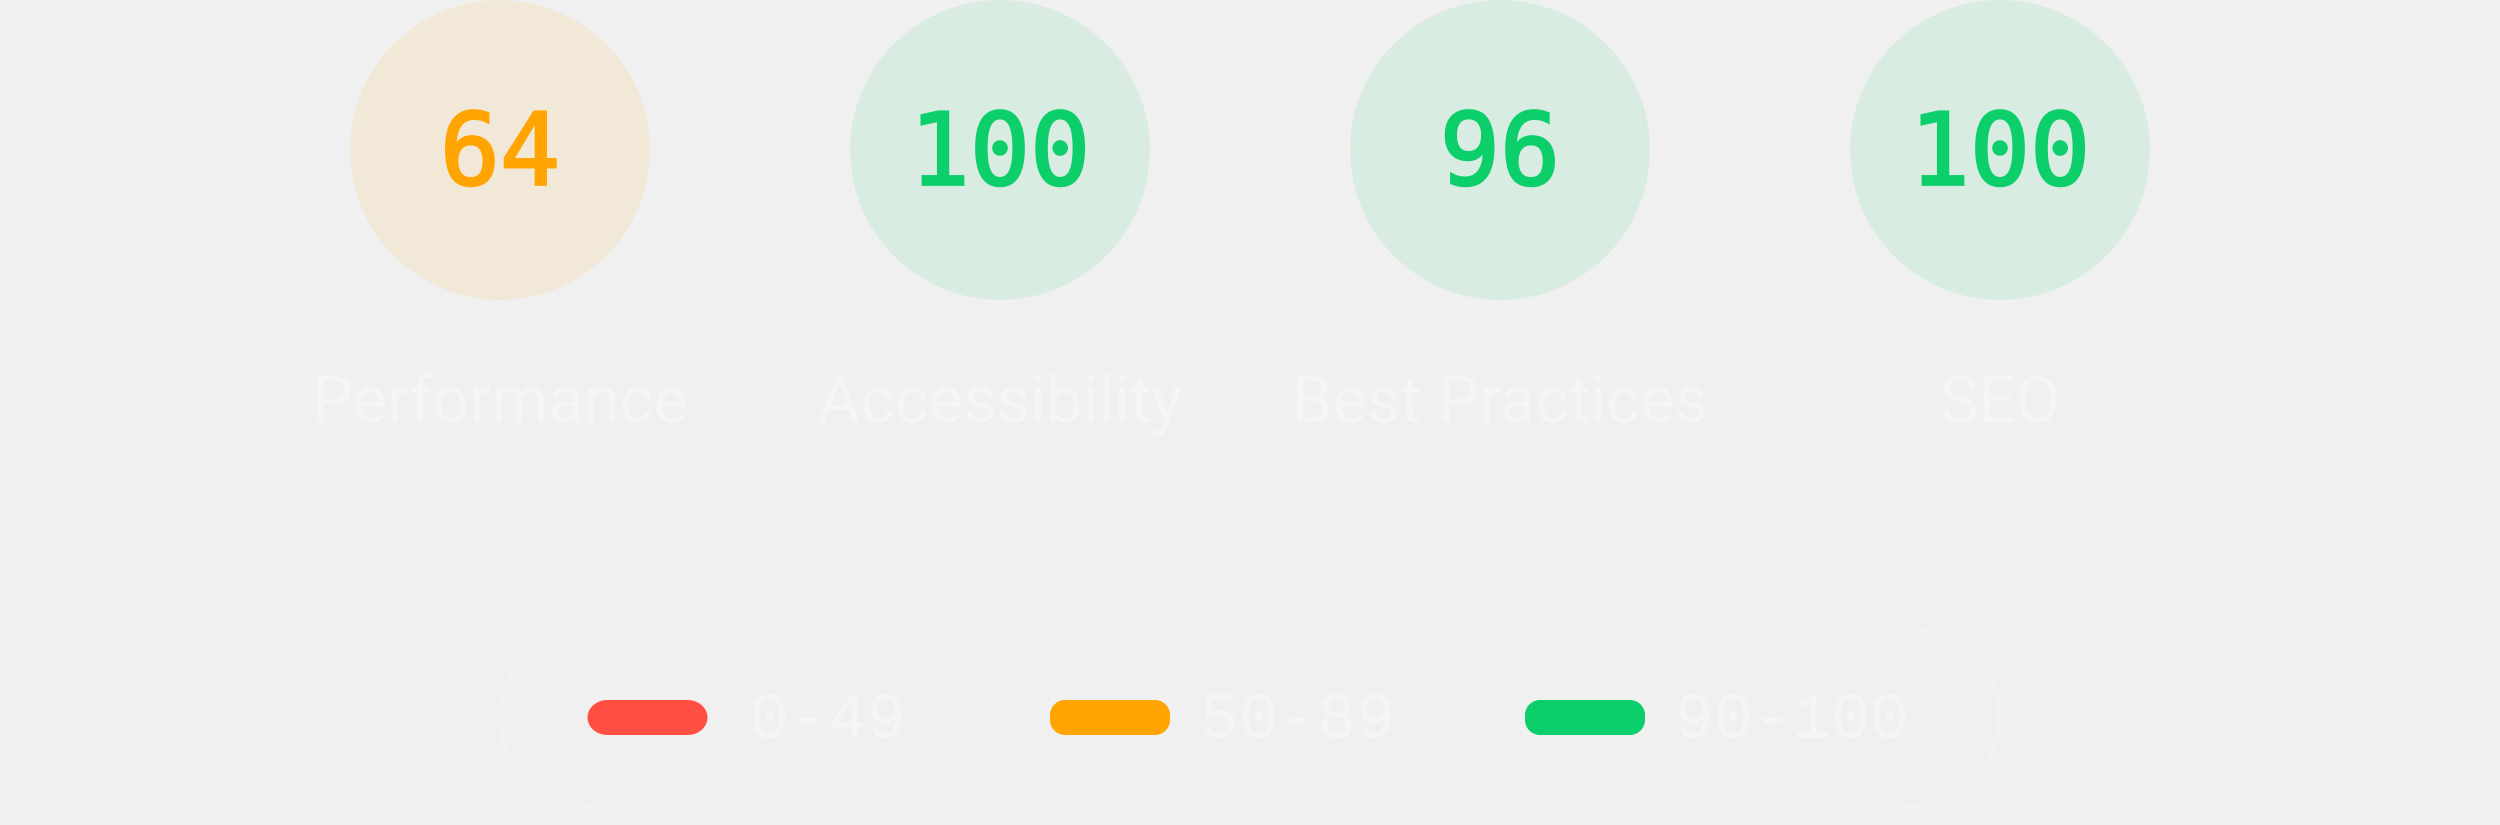
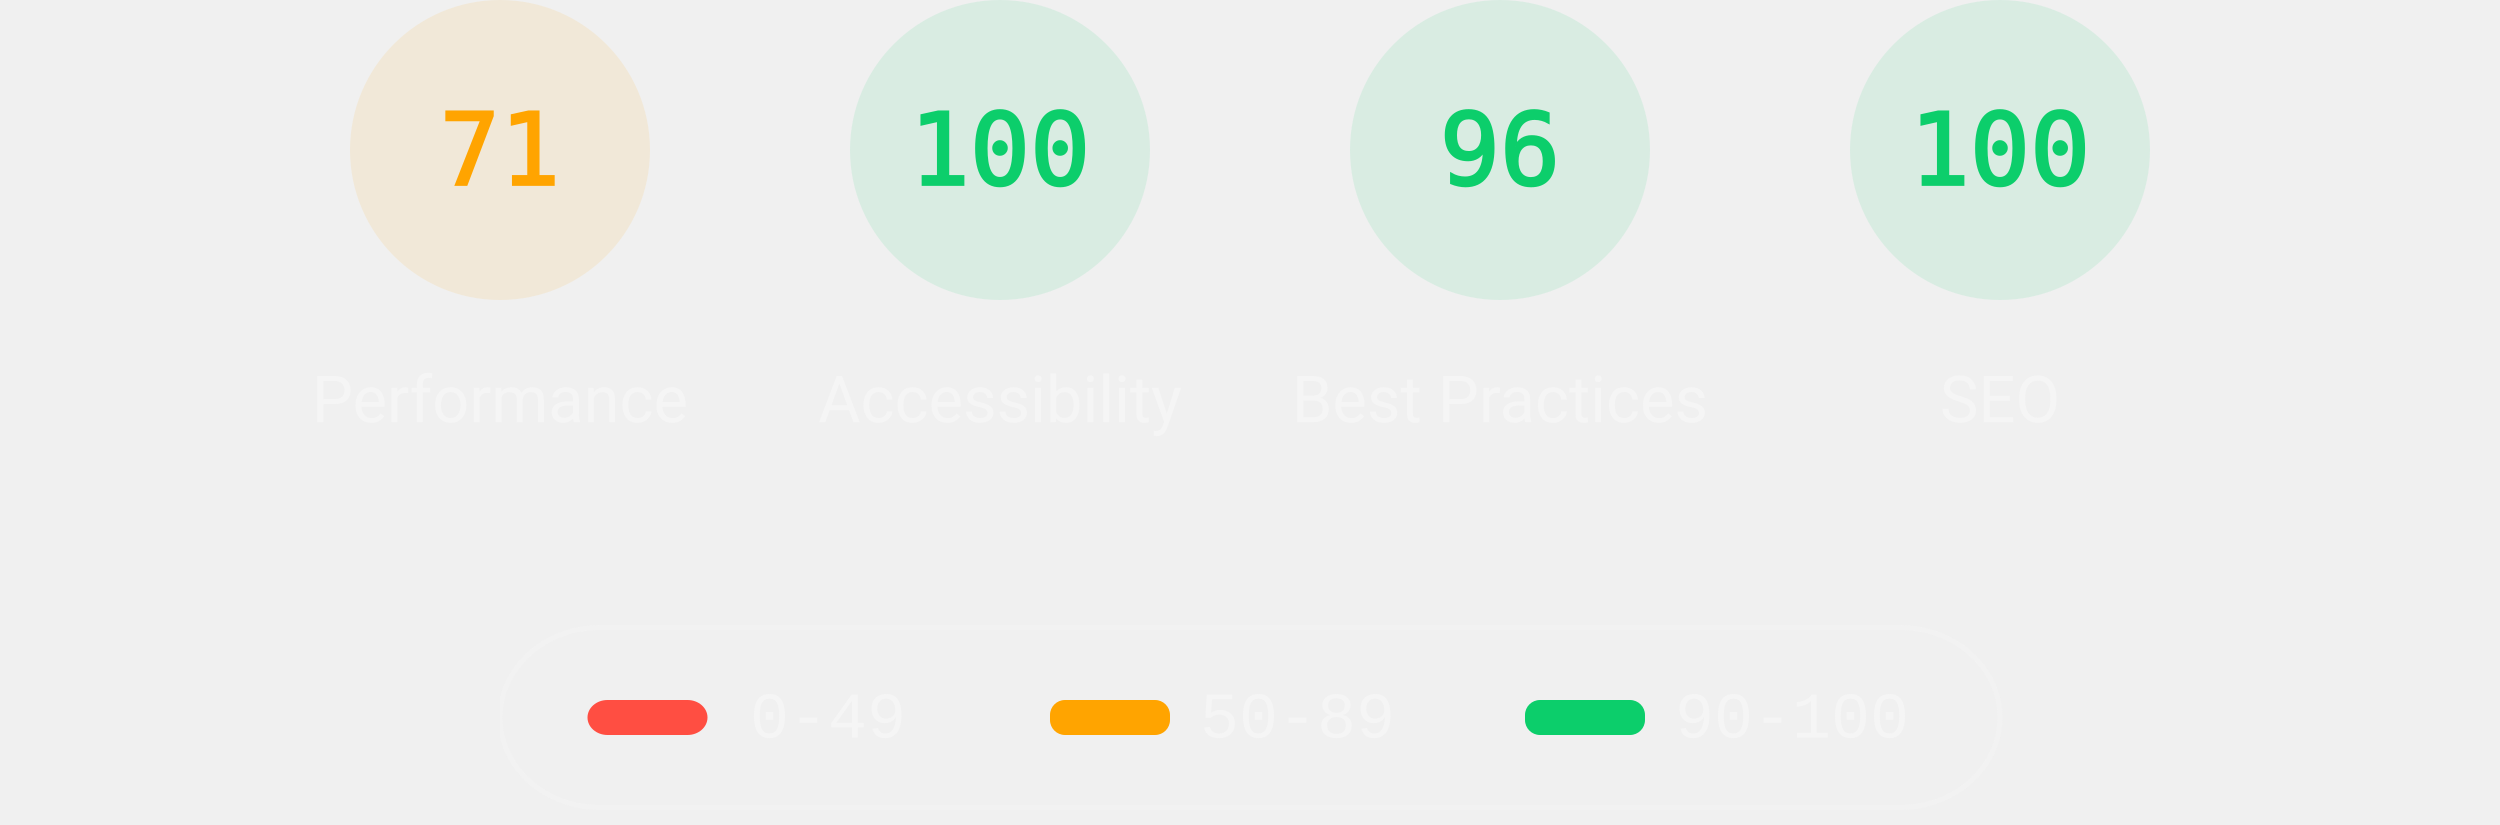
<svg xmlns="http://www.w3.org/2000/svg" class="theme--dark" fill="none" width="1000" height="330">
  <style>
			.gauge-base {
				opacity: 0.1
			}

			.gauge-arc {
				fill: none;
				animation-delay: 250ms;
				stroke-linecap: round;
				transform: rotate(-90deg);
				transform-origin: 100px 60px;
				animation: load-gauge 1s ease forwards
			}

			.guage-text {
				font-size: 40px;
				font-family: monospace;
				text-align: center
			}

			.guage-red {
				color: #ff4e42;
				fill: #ff4e42;
				stroke: #ff4e42
			}
			.guage-orange {
				color: #ffa400;
				fill: #ffa400;
				stroke: #ffa400
			}
			.guage-green {
				color: #0cce6b;
				fill: #0cce6b;
				stroke: #0cce6b
			}
			.theme--agnostic .guage-undefined {
				color: #5c5c5c;
				fill: #5c5c5c;
				stroke: #5c5c5c
			}
			.theme--light .guage-undefined {
				color: #1e1e1e;
				fill: #1e1e1e;
				stroke: #1e1e1e
			}
			.theme--dark .guage-undefined {
				color: #f5f5f5;
				fill: #f5f5f5;
				stroke: #f5f5f5
			}

			.guage-title {
				stroke: none;
				font-size: 26px;
				line-height: 26px;
				font-family: Roboto, Halvetica, Arial, sans-serif
			}
			.metric.guage-title {
				font-family: 'Courier New', Courier, monospace
			}
			.theme--agnostic .guage-title {
				color: #737373;
				fill: #737373
			}
			.theme--light .guage-title {
				color: #212121;
				fill: #212121
			}
			.theme--dark .guage-title {
				color: #f5f5f5;
				fill: #f5f5f5
			}

			@keyframes load-gauge {
				from {
					stroke-dasharray: 0 352.858
				}
			}
			.lh-gauge--pwa__disc {
				fill: #e0e0e0
			}
			.lh-gauge--pwa__logo {
				position: relative;
				fill: #b0b0b0
			}
			.lh-gauge--pwa__invisible {
				display: none
			}
			.lh-gauge--pwa__visible {
				display: inline
			}
			.guage-invisible {
				display: none
			}
			.lh-gauge--pwa__logo--primary-color {
				fill: #304ffe
			}
			.theme--agnostic .lh-gauge--pwa__logo--secondary-color {
				fill: #787878
			}
			.theme--light .lh-gauge--pwa__logo--secondary-color {
				fill: #3d3d3d
			}
			.theme--dark .lh-gauge--pwa__logo--secondary-color {
				fill: #d8b6b6
			}
			.theme--light #svg_2 {
				stroke: #00000022
			}
			.theme--agnostic #svg_2 {
				stroke: #616161
			}
			.theme--light #svg_2 {
				stroke: #00000022
			}
			.theme--dark #svg_2 {
				stroke: #f5f5f566
			}
		</style>
  <svg class="guage-div guage-perf guage-orange" viewBox="0 0 200 200" width="200" height="200" x="100" y="0">
    <circle class="gauge-base" r="56" cx="100" cy="60" stroke-width="8" />
-     <circle class="gauge-arc guage-arc-1" r="56" cx="100" cy="60" stroke-width="8" style="stroke-dasharray: 225.189, 351.858;" />
-     <text class="guage-text" x="100px" y="60px" alignment-baseline="central" dominant-baseline="central" text-anchor="middle">64</text>
+     <circle class="gauge-arc guage-arc-1" r="56" cx="100" cy="60" stroke-width="8" style="stroke-dasharray: 249.819, 351.858;" />
+     <text class="guage-text" x="100px" y="60px" alignment-baseline="central" dominant-baseline="central" text-anchor="middle">71</text>
    <text class="guage-title" x="100px" y="160px" alignment-baseline="central" dominant-baseline="central" text-anchor="middle">Performance</text>
  </svg>
  <svg class="guage-div guage-acc guage-green" viewBox="0 0 200 200" width="200" height="200" x="300" y="0">
    <circle class="gauge-base" r="56" cx="100" cy="60" stroke-width="8" />
    <circle class="gauge-arc guage-arc-2" r="56" cx="100" cy="60" stroke-width="8" style="stroke-dasharray: 351.858, 351.858;" />
    <text class="guage-text" x="100px" y="60px" alignment-baseline="central" dominant-baseline="central" text-anchor="middle">100</text>
    <text class="guage-title" x="100px" y="160px" alignment-baseline="central" dominant-baseline="central" text-anchor="middle">Accessibility</text>
  </svg>
  <svg class="guage-div guage-best guage-green" viewBox="0 0 200 200" width="200" height="200" x="500" y="0">
    <circle class="gauge-base" r="56" cx="100" cy="60" stroke-width="8" />
    <circle class="gauge-arc guage-arc-3" r="56" cx="100" cy="60" stroke-width="8" style="stroke-dasharray: 337.784, 351.858;" />
    <text class="guage-text" x="100px" y="60px" alignment-baseline="central" dominant-baseline="central" text-anchor="middle">96</text>
    <text class="guage-title" x="100px" y="160px" alignment-baseline="central" dominant-baseline="central" text-anchor="middle">Best Practices</text>
  </svg>
  <svg class="guage-div guage-seo guage-green" viewBox="0 0 200 200" width="200" height="200" x="700" y="0">
    <circle class="gauge-base" r="56" cx="100" cy="60" stroke-width="8" />
    <circle class="gauge-arc guage-arc-4" r="56" cx="100" cy="60" stroke-width="8" style="stroke-dasharray: 351.858, 351.858;" />
    <text class="guage-text" x="100px" y="60px" alignment-baseline="central" dominant-baseline="central" text-anchor="middle">100</text>
    <text class="guage-title" x="100px" y="160px" alignment-baseline="central" dominant-baseline="central" text-anchor="middle">SEO</text>
  </svg>
  <svg class="guage-div guage-pwa guage-invisible" viewBox="0 0 200 200" width="200" height="200" x="900" y="0">
    <svg viewBox="0 0 60 60" width="112" height="112" x="44" y="4">
      <defs>
        <linearGradient id="lh-gauge--pwa__check-circle__gradient-0" x1="50%" y1="0%" x2="50%" y2="100%">
          <stop stop-color="#00C852" offset="0%" />
          <stop stop-color="#009688" offset="100%" />
        </linearGradient>
        <linearGradient id="lh-gauge--pwa__installable__shadow-gradient-0" x1="76.056%" x2="24.111%" y1="82.995%" y2="24.735%">
          <stop stop-color="#A5D6A7" offset="0%" />
          <stop stop-color="#80CBC4" offset="100%" />
        </linearGradient>
        <linearGradient id="lh-gauge--pwa__fast-reliable__shadow-gradient-0" x1="76.056%" y1="82.995%" x2="25.678%" y2="26.493%">
          <stop stop-color="#64B5F6" offset="0%" />
          <stop stop-color="#2979FF" offset="100%" />
        </linearGradient>
        <g id="lh-gauge--pwa__fast-reliable-badge-0">
          <circle fill="#FFFFFF" cx="10" cy="10" r="10" />
          <path fill="#304FFE" d="M10 3.58l5.25 2.34v3.5c0 3.23-2.24 6.26-5.25 7-3.01-.74-5.25-3.77-5.25-7v-3.5L10 3.58zm-.47 10.74l2.76-4.83.03-.07c.04-.08 0-.24-.22-.24h-1.64l.47-3.26h-.47l-2.7 4.77c-.02.01.05-.1-.04.05-.09.16-.1.31.18.31h1.63l-.47 3.27h.47z" />
        </g>
        <g id="lh-gauge--pwa__installable-badge-0">
          <circle fill="#FFFFFF" cx="10" cy="10" r="10" />
          <path fill="#009688" d="M10 4.167A5.835 5.835 0 0 0 4.167 10 5.835 5.835 0 0 0 10 15.833 5.835 5.835 0 0 0 15.833 10 5.835 5.835 0 0 0 10 4.167zm2.917 6.416h-2.334v2.334H9.417v-2.334H7.083V9.417h2.334V7.083h1.166v2.334h2.334v1.166z" />
        </g>
      </defs>
      <g stroke="none" fill-rule="nonzero">
        <circle class="lh-gauge--pwa__disc" cx="30" cy="30" r="30" />
        <g class="lh-gauge--pwa__logo">
          <path d="M35.66 19.39l.7-1.75h2L37.4 15 38.6 12l3.4 9h-2.51l-.58-1.61z" />
          <path d="M33.52 21l3.65-9h-2.42l-2.5 5.82L30.5 12h-1.86l-1.9 5.82-1.35-2.65-1.21 3.72L25.4 21h2.38l1.72-5.2 1.64 5.2z" />
          <path fill-rule="nonzero" d="M20.3 17.91h1.48c.45 0 .85-.05 1.2-.15l.39-1.18 1.07-3.3a2.64 2.64 0 0 0-.28-.37c-.55-.6-1.36-.91-2.42-.91H18v9h2.3V17.9zm1.96-3.84c.22.22.33.5.33.87 0 .36-.1.65-.29.87-.2.23-.59.35-1.15.35h-.86v-2.41h.87c.52 0 .89.1 1.1.32z" />
        </g>
        <rect class="lh-gauge--pwa__component lh-gauge--pwa__na-line lh-gauge--pwa__invisible" fill="#FFFFFF" x="20" y="32" width="20" height="4" rx="2" />
        <g class="lh-gauge--pwa__component lh-gauge--pwa__fast-reliable-badge lh-gauge--pwa__invisible" transform="translate(20, 29)">
          <path fill="url(#lh-gauge--pwa__fast-reliable__shadow-gradient-0)" d="M33.63 19.49A30 30 0 0 1 16.2 30.36L3 17.14 17.14 3l16.49 16.49z" />
          <use href="#lh-gauge--pwa__fast-reliable-badge-0" />
        </g>
        <g class="lh-gauge--pwa__component lh-gauge--pwa__installable-badge lh-gauge--pwa__invisible" transform="translate(20, 29)">
          <path fill="url(#lh-gauge--pwa__installable__shadow-gradient-0)" d="M33.629 19.487c-4.272 5.453-10.391 9.39-17.415 10.869L3 17.142 17.142 3 33.63 19.487z" />
          <use href="#lh-gauge--pwa__installable-badge-0" />
        </g>
        <g class="lh-gauge--pwa__component lh-gauge--pwa__fast-reliable-installable-badges lh-gauge--pwa__invisible">
          <g transform="translate(8, 29)">
            <path fill="url(#lh-gauge--pwa__fast-reliable__shadow-gradient-0)" d="M16.321 30.463L3 17.143 17.142 3l22.365 22.365A29.864 29.864 0 0 1 22 31c-1.942 0-3.84-.184-5.679-.537z" />
            <use href="#lh-gauge--pwa__fast-reliable-badge-0" />
          </g>
          <g transform="translate(32, 29)">
            <path fill="url(#lh-gauge--pwa__installable__shadow-gradient-0)" d="M25.982 11.84a30.107 30.107 0 0 1-13.08 15.203L3 17.143 17.142 3l8.84 8.84z" />
            <use href="#lh-gauge--pwa__installable-badge-0" />
          </g>
        </g>
        <g class="lh-gauge--pwa__component lh-gauge--pwa__check-circle lh-gauge--pwa__invisible" transform="translate(18, 28)">
          <circle fill="#FFFFFF" cx="12" cy="12" r="12" />
          <path fill="url(#lh-gauge--pwa__check-circle__gradient-0)" d="M12 2a10 10 0 1 0 0 20 10 10 0 0 0 0-20zm-2 15l-5-5 1.41-1.41L10 14.17l7.59-7.59L19 8l-9 9z" />
        </g>
      </g>
    </svg>
    <text class="guage-title" y="160px" alignment-baseline="central" dominant-baseline="central" text-anchor="middle">
      <tspan x="100px" dy="-6px">Progressive</tspan>
      <tspan x="100px" dy="30px">Web App</tspan>
    </text>
  </svg>
  <svg width="604" height="76" x="200" y="250">
    <g>
      <rect fill="none" id="canvas_background" height="80" width="604" y="-1" x="-1" />
      <g display="none" overflow="visible" y="0" x="0" height="100%" width="100%" id="canvasGrid">
        <rect fill="url(#gridpattern)" stroke-width="0" y="0" x="0" height="100%" width="100%" />
      </g>
    </g>
    <g>
      <rect fill-opacity="0" stroke-width="2" rx="40" id="svg_2" height="72" width="600" y="1" x="0" fill="#000000" />
      <rect stroke="#000" rx="8" id="svg_3" height="14" width="48" y="30" x="35" stroke-opacity="null" stroke-width="0" fill="#ff4e42" />
      <rect stroke="#000" rx="6" id="svg_4" height="14" width="48" y="30" x="220" stroke-opacity="null" stroke-width="0" fill="#ffa400" />
      <rect stroke="#000" rx="6" id="svg_5" height="14" width="48" y="30" x="410" stroke-opacity="null" stroke-width="0" fill="#0cce6b" />
      <text class="metric guage-title" xml:space="preserve" text-anchor="start" font-size="26" id="svg_6" y="45" x="100" stroke-opacity="null" stroke-width="0" stroke="#000">0-49</text>
      <text class="metric guage-title" xml:space="preserve" text-anchor="start" font-size="26" id="svg_7" y="45" x="280" stroke-opacity="null" stroke-width="0" stroke="#000">50-89</text>
      <text class="metric guage-title" xml:space="preserve" text-anchor="start" font-size="26" id="svg_8" y="45" x="470" stroke-opacity="null" stroke-width="0" stroke="#000">90-100</text>
    </g>
  </svg>
</svg>
